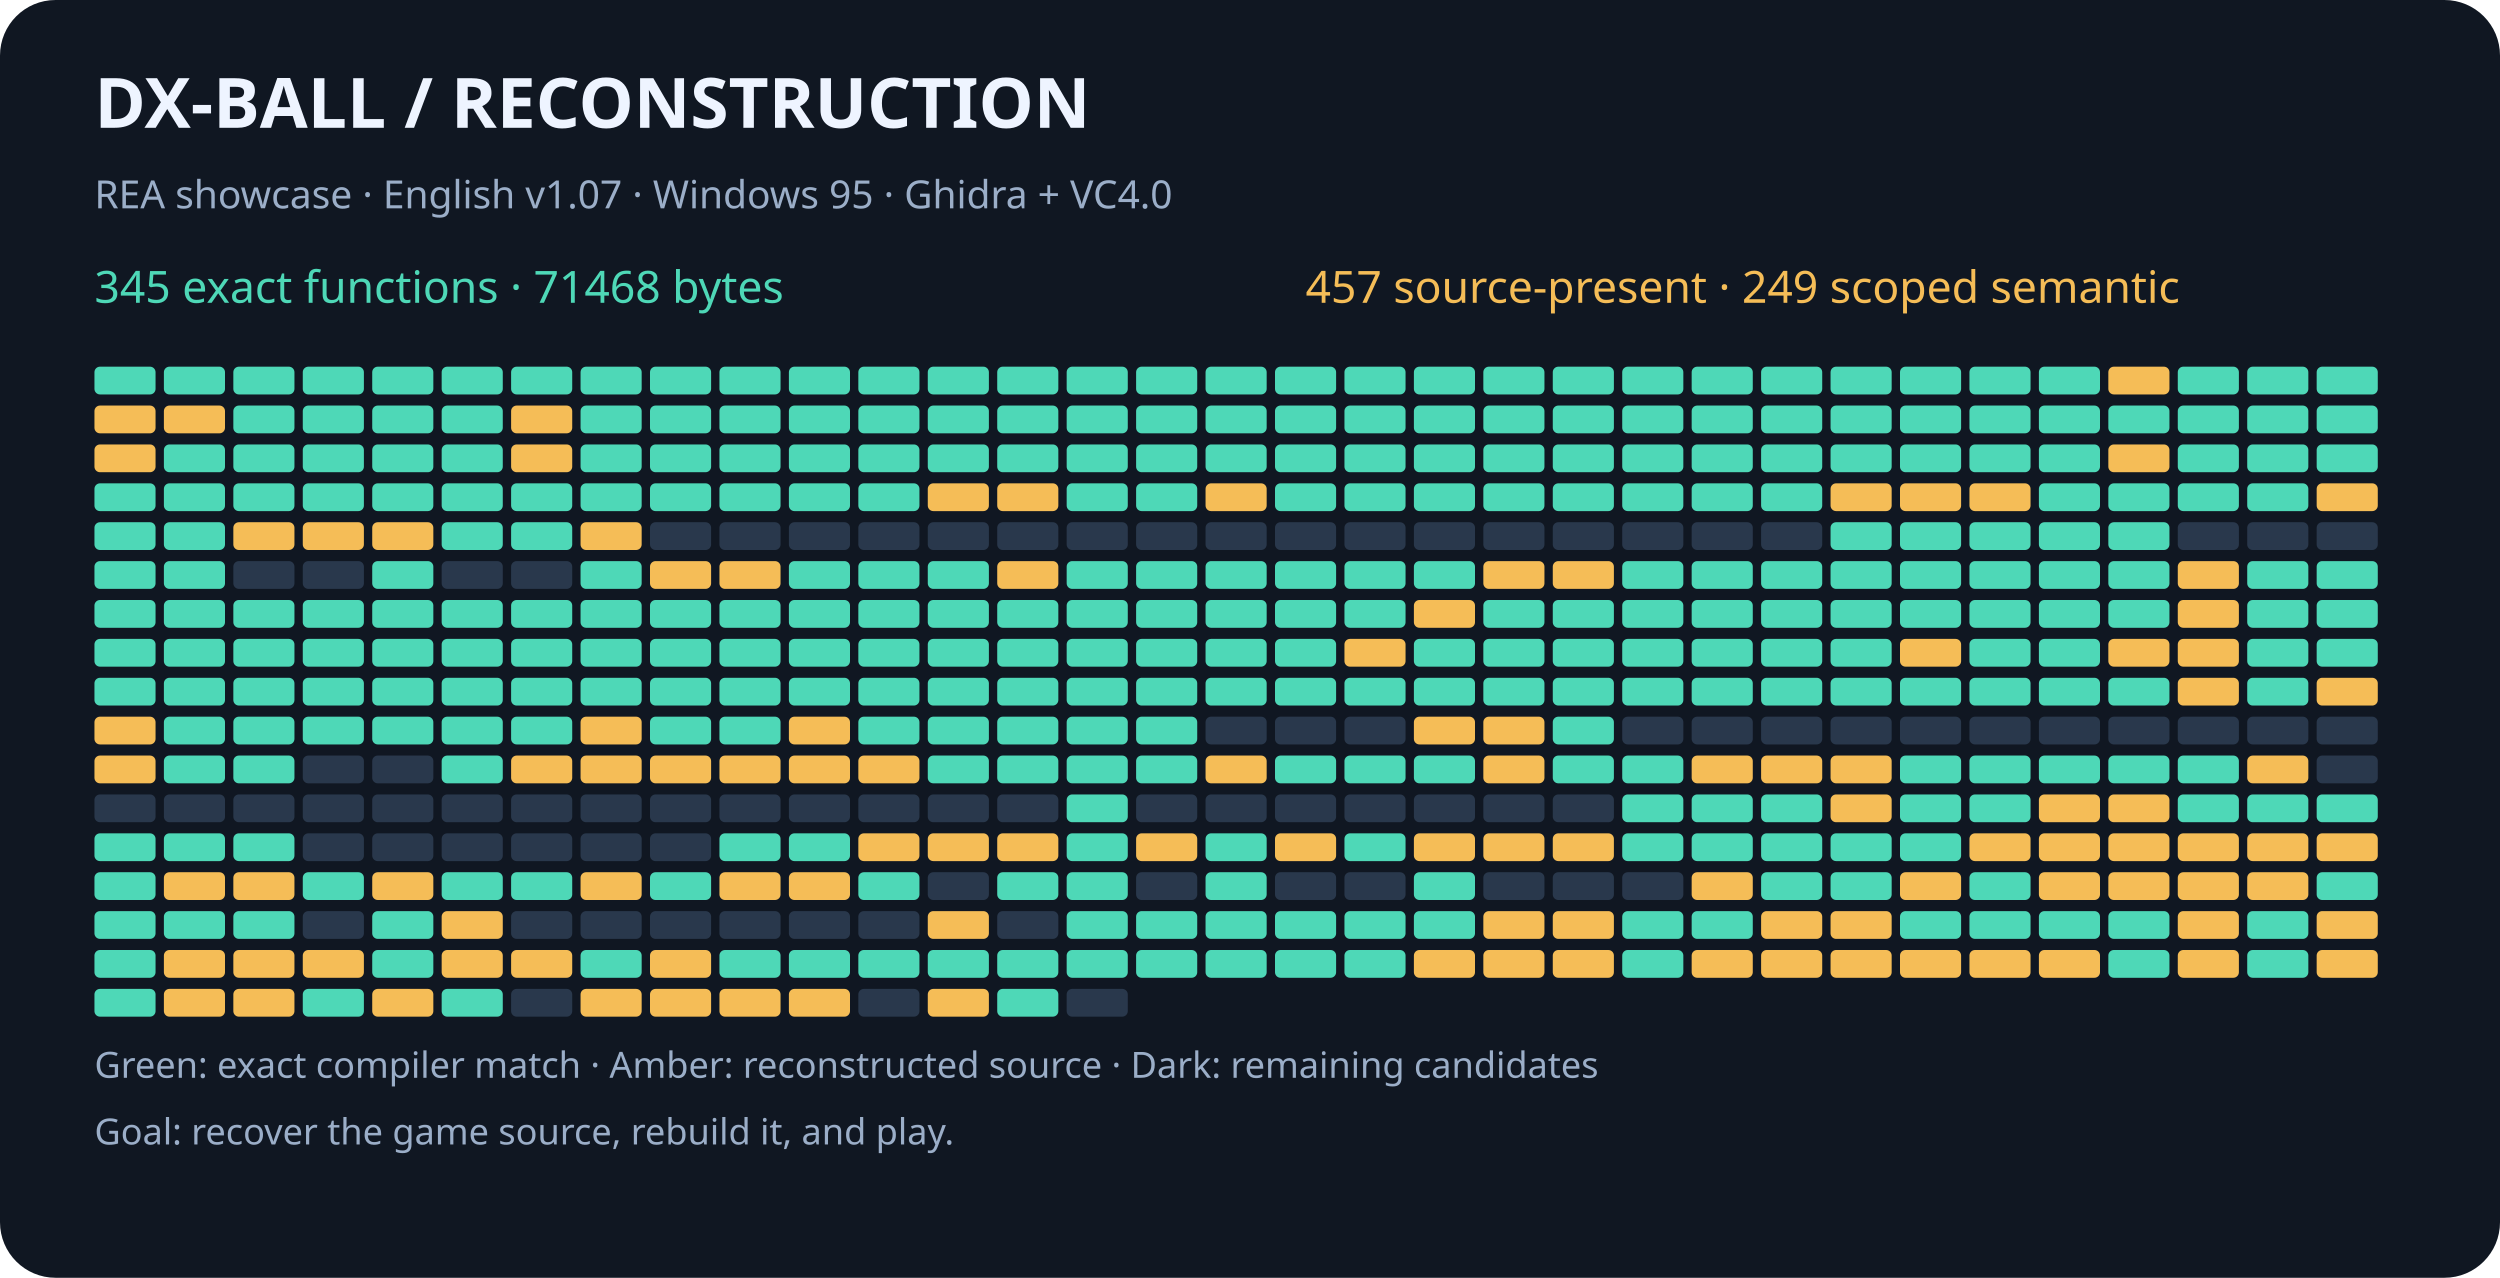
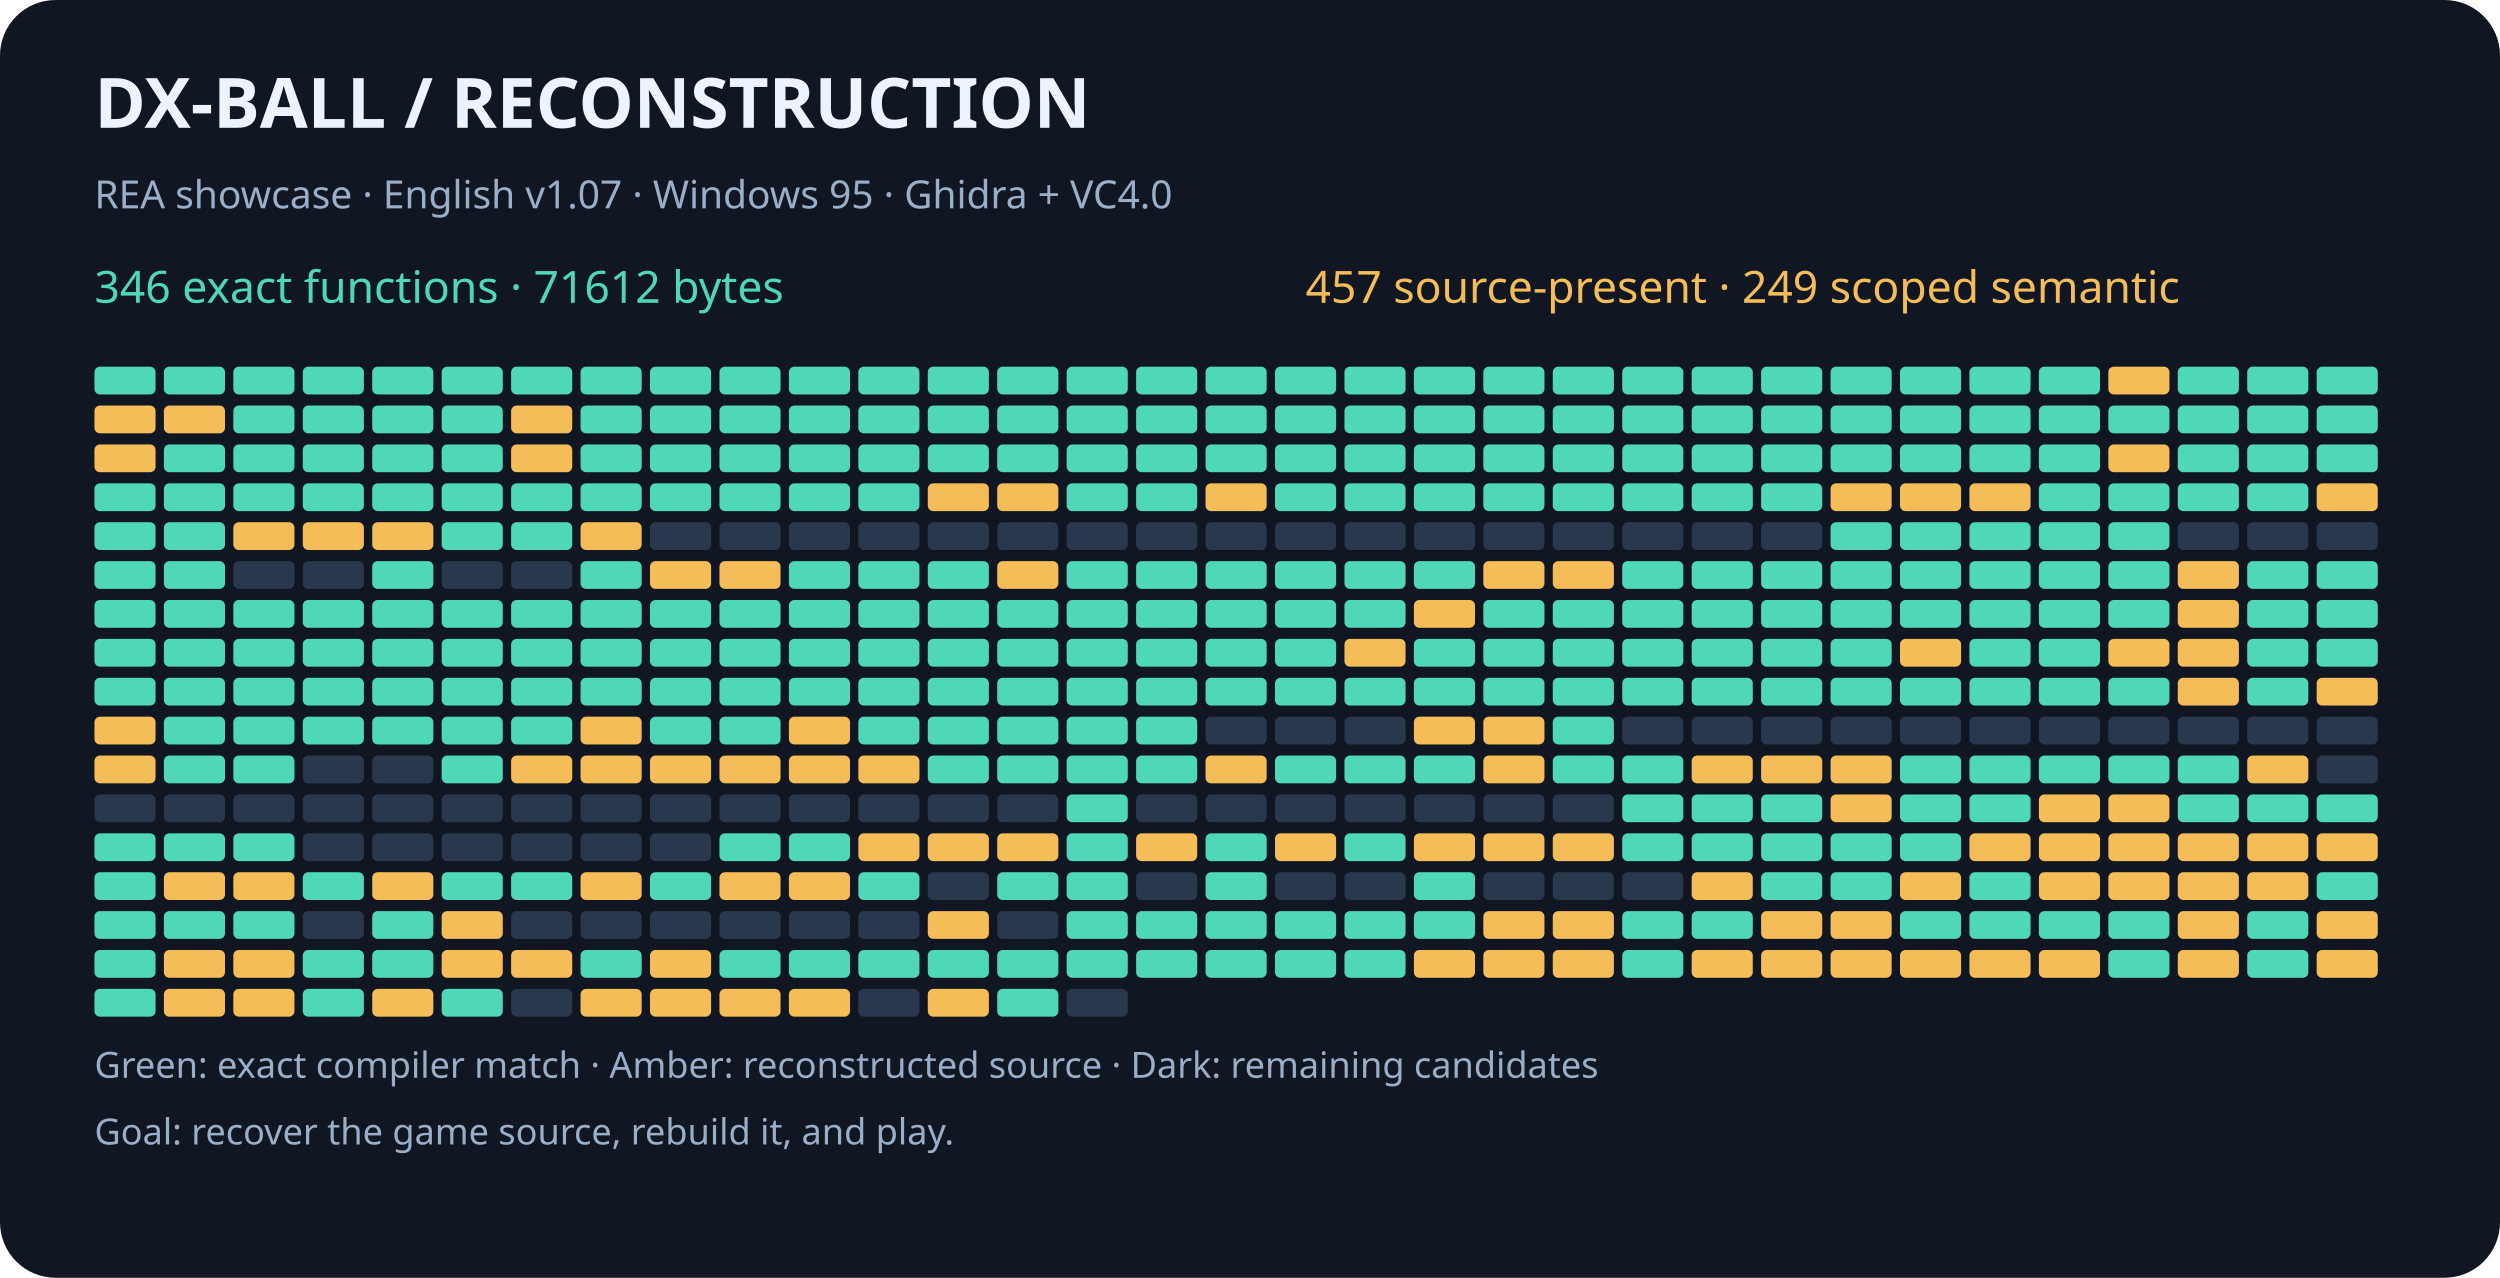
<svg xmlns="http://www.w3.org/2000/svg" width="900" height="460" viewBox="0 0 900 460" role="img" aria-labelledby="title desc">
  <rect width="900" height="460" rx="20" fill="#101722" />
  <g font-family="sans-serif">
    <text x="34" y="46" fill="#eef4ff" font-size="25" font-weight="bold">DX-BALL  /  RECONSTRUCTION</text>
    <text x="34" y="75" fill="#9baec8" font-size="14">REA showcase · English v1.07 · Windows 95 · Ghidra + VC4.0</text>
-     <text x="34" y="109" fill="#4ed8b7" font-size="16">345 exact functions · 71468 bytes</text>
+     <text x="34" y="109" fill="#4ed8b7" font-size="16">346 exact functions · 71612 bytes</text>
    <text x="470" y="109" fill="#f5bd57" font-size="16">457 source-present · 249 scoped semantic</text>
    <rect x="34" y="132" width="22" height="10" rx="2" fill="#4ed8b7" />
    <rect x="59" y="132" width="22" height="10" rx="2" fill="#4ed8b7" />
    <rect x="84" y="132" width="22" height="10" rx="2" fill="#4ed8b7" />
    <rect x="109" y="132" width="22" height="10" rx="2" fill="#4ed8b7" />
    <rect x="134" y="132" width="22" height="10" rx="2" fill="#4ed8b7" />
    <rect x="159" y="132" width="22" height="10" rx="2" fill="#4ed8b7" />
    <rect x="184" y="132" width="22" height="10" rx="2" fill="#4ed8b7" />
    <rect x="209" y="132" width="22" height="10" rx="2" fill="#4ed8b7" />
    <rect x="234" y="132" width="22" height="10" rx="2" fill="#4ed8b7" />
    <rect x="259" y="132" width="22" height="10" rx="2" fill="#4ed8b7" />
    <rect x="284" y="132" width="22" height="10" rx="2" fill="#4ed8b7" />
    <rect x="309" y="132" width="22" height="10" rx="2" fill="#4ed8b7" />
    <rect x="334" y="132" width="22" height="10" rx="2" fill="#4ed8b7" />
    <rect x="359" y="132" width="22" height="10" rx="2" fill="#4ed8b7" />
    <rect x="384" y="132" width="22" height="10" rx="2" fill="#4ed8b7" />
    <rect x="409" y="132" width="22" height="10" rx="2" fill="#4ed8b7" />
    <rect x="434" y="132" width="22" height="10" rx="2" fill="#4ed8b7" />
    <rect x="459" y="132" width="22" height="10" rx="2" fill="#4ed8b7" />
    <rect x="484" y="132" width="22" height="10" rx="2" fill="#4ed8b7" />
    <rect x="509" y="132" width="22" height="10" rx="2" fill="#4ed8b7" />
    <rect x="534" y="132" width="22" height="10" rx="2" fill="#4ed8b7" />
    <rect x="559" y="132" width="22" height="10" rx="2" fill="#4ed8b7" />
    <rect x="584" y="132" width="22" height="10" rx="2" fill="#4ed8b7" />
    <rect x="609" y="132" width="22" height="10" rx="2" fill="#4ed8b7" />
    <rect x="634" y="132" width="22" height="10" rx="2" fill="#4ed8b7" />
    <rect x="659" y="132" width="22" height="10" rx="2" fill="#4ed8b7" />
    <rect x="684" y="132" width="22" height="10" rx="2" fill="#4ed8b7" />
    <rect x="709" y="132" width="22" height="10" rx="2" fill="#4ed8b7" />
    <rect x="734" y="132" width="22" height="10" rx="2" fill="#4ed8b7" />
    <rect x="759" y="132" width="22" height="10" rx="2" fill="#f5bd57" />
    <rect x="784" y="132" width="22" height="10" rx="2" fill="#4ed8b7" />
    <rect x="809" y="132" width="22" height="10" rx="2" fill="#4ed8b7" />
    <rect x="834" y="132" width="22" height="10" rx="2" fill="#4ed8b7" />
    <rect x="34" y="146" width="22" height="10" rx="2" fill="#f5bd57" />
    <rect x="59" y="146" width="22" height="10" rx="2" fill="#f5bd57" />
    <rect x="84" y="146" width="22" height="10" rx="2" fill="#4ed8b7" />
    <rect x="109" y="146" width="22" height="10" rx="2" fill="#4ed8b7" />
    <rect x="134" y="146" width="22" height="10" rx="2" fill="#4ed8b7" />
    <rect x="159" y="146" width="22" height="10" rx="2" fill="#4ed8b7" />
    <rect x="184" y="146" width="22" height="10" rx="2" fill="#f5bd57" />
    <rect x="209" y="146" width="22" height="10" rx="2" fill="#4ed8b7" />
    <rect x="234" y="146" width="22" height="10" rx="2" fill="#4ed8b7" />
    <rect x="259" y="146" width="22" height="10" rx="2" fill="#4ed8b7" />
    <rect x="284" y="146" width="22" height="10" rx="2" fill="#4ed8b7" />
    <rect x="309" y="146" width="22" height="10" rx="2" fill="#4ed8b7" />
    <rect x="334" y="146" width="22" height="10" rx="2" fill="#4ed8b7" />
    <rect x="359" y="146" width="22" height="10" rx="2" fill="#4ed8b7" />
    <rect x="384" y="146" width="22" height="10" rx="2" fill="#4ed8b7" />
    <rect x="409" y="146" width="22" height="10" rx="2" fill="#4ed8b7" />
    <rect x="434" y="146" width="22" height="10" rx="2" fill="#4ed8b7" />
    <rect x="459" y="146" width="22" height="10" rx="2" fill="#4ed8b7" />
    <rect x="484" y="146" width="22" height="10" rx="2" fill="#4ed8b7" />
    <rect x="509" y="146" width="22" height="10" rx="2" fill="#4ed8b7" />
    <rect x="534" y="146" width="22" height="10" rx="2" fill="#4ed8b7" />
    <rect x="559" y="146" width="22" height="10" rx="2" fill="#4ed8b7" />
    <rect x="584" y="146" width="22" height="10" rx="2" fill="#4ed8b7" />
    <rect x="609" y="146" width="22" height="10" rx="2" fill="#4ed8b7" />
    <rect x="634" y="146" width="22" height="10" rx="2" fill="#4ed8b7" />
    <rect x="659" y="146" width="22" height="10" rx="2" fill="#4ed8b7" />
    <rect x="684" y="146" width="22" height="10" rx="2" fill="#4ed8b7" />
    <rect x="709" y="146" width="22" height="10" rx="2" fill="#4ed8b7" />
    <rect x="734" y="146" width="22" height="10" rx="2" fill="#4ed8b7" />
    <rect x="759" y="146" width="22" height="10" rx="2" fill="#4ed8b7" />
    <rect x="784" y="146" width="22" height="10" rx="2" fill="#4ed8b7" />
    <rect x="809" y="146" width="22" height="10" rx="2" fill="#4ed8b7" />
    <rect x="834" y="146" width="22" height="10" rx="2" fill="#4ed8b7" />
    <rect x="34" y="160" width="22" height="10" rx="2" fill="#f5bd57" />
    <rect x="59" y="160" width="22" height="10" rx="2" fill="#4ed8b7" />
    <rect x="84" y="160" width="22" height="10" rx="2" fill="#4ed8b7" />
    <rect x="109" y="160" width="22" height="10" rx="2" fill="#4ed8b7" />
    <rect x="134" y="160" width="22" height="10" rx="2" fill="#4ed8b7" />
    <rect x="159" y="160" width="22" height="10" rx="2" fill="#4ed8b7" />
    <rect x="184" y="160" width="22" height="10" rx="2" fill="#f5bd57" />
    <rect x="209" y="160" width="22" height="10" rx="2" fill="#4ed8b7" />
    <rect x="234" y="160" width="22" height="10" rx="2" fill="#4ed8b7" />
    <rect x="259" y="160" width="22" height="10" rx="2" fill="#4ed8b7" />
    <rect x="284" y="160" width="22" height="10" rx="2" fill="#4ed8b7" />
    <rect x="309" y="160" width="22" height="10" rx="2" fill="#4ed8b7" />
    <rect x="334" y="160" width="22" height="10" rx="2" fill="#4ed8b7" />
    <rect x="359" y="160" width="22" height="10" rx="2" fill="#4ed8b7" />
    <rect x="384" y="160" width="22" height="10" rx="2" fill="#4ed8b7" />
    <rect x="409" y="160" width="22" height="10" rx="2" fill="#4ed8b7" />
    <rect x="434" y="160" width="22" height="10" rx="2" fill="#4ed8b7" />
    <rect x="459" y="160" width="22" height="10" rx="2" fill="#4ed8b7" />
    <rect x="484" y="160" width="22" height="10" rx="2" fill="#4ed8b7" />
    <rect x="509" y="160" width="22" height="10" rx="2" fill="#4ed8b7" />
    <rect x="534" y="160" width="22" height="10" rx="2" fill="#4ed8b7" />
    <rect x="559" y="160" width="22" height="10" rx="2" fill="#4ed8b7" />
    <rect x="584" y="160" width="22" height="10" rx="2" fill="#4ed8b7" />
    <rect x="609" y="160" width="22" height="10" rx="2" fill="#4ed8b7" />
    <rect x="634" y="160" width="22" height="10" rx="2" fill="#4ed8b7" />
    <rect x="659" y="160" width="22" height="10" rx="2" fill="#4ed8b7" />
    <rect x="684" y="160" width="22" height="10" rx="2" fill="#4ed8b7" />
    <rect x="709" y="160" width="22" height="10" rx="2" fill="#4ed8b7" />
    <rect x="734" y="160" width="22" height="10" rx="2" fill="#4ed8b7" />
    <rect x="759" y="160" width="22" height="10" rx="2" fill="#f5bd57" />
    <rect x="784" y="160" width="22" height="10" rx="2" fill="#4ed8b7" />
    <rect x="809" y="160" width="22" height="10" rx="2" fill="#4ed8b7" />
    <rect x="834" y="160" width="22" height="10" rx="2" fill="#4ed8b7" />
    <rect x="34" y="174" width="22" height="10" rx="2" fill="#4ed8b7" />
    <rect x="59" y="174" width="22" height="10" rx="2" fill="#4ed8b7" />
    <rect x="84" y="174" width="22" height="10" rx="2" fill="#4ed8b7" />
    <rect x="109" y="174" width="22" height="10" rx="2" fill="#4ed8b7" />
    <rect x="134" y="174" width="22" height="10" rx="2" fill="#4ed8b7" />
    <rect x="159" y="174" width="22" height="10" rx="2" fill="#4ed8b7" />
    <rect x="184" y="174" width="22" height="10" rx="2" fill="#4ed8b7" />
    <rect x="209" y="174" width="22" height="10" rx="2" fill="#4ed8b7" />
    <rect x="234" y="174" width="22" height="10" rx="2" fill="#4ed8b7" />
    <rect x="259" y="174" width="22" height="10" rx="2" fill="#4ed8b7" />
    <rect x="284" y="174" width="22" height="10" rx="2" fill="#4ed8b7" />
    <rect x="309" y="174" width="22" height="10" rx="2" fill="#4ed8b7" />
    <rect x="334" y="174" width="22" height="10" rx="2" fill="#f5bd57" />
    <rect x="359" y="174" width="22" height="10" rx="2" fill="#f5bd57" />
    <rect x="384" y="174" width="22" height="10" rx="2" fill="#4ed8b7" />
    <rect x="409" y="174" width="22" height="10" rx="2" fill="#4ed8b7" />
    <rect x="434" y="174" width="22" height="10" rx="2" fill="#f5bd57" />
    <rect x="459" y="174" width="22" height="10" rx="2" fill="#4ed8b7" />
    <rect x="484" y="174" width="22" height="10" rx="2" fill="#4ed8b7" />
    <rect x="509" y="174" width="22" height="10" rx="2" fill="#4ed8b7" />
    <rect x="534" y="174" width="22" height="10" rx="2" fill="#4ed8b7" />
    <rect x="559" y="174" width="22" height="10" rx="2" fill="#4ed8b7" />
    <rect x="584" y="174" width="22" height="10" rx="2" fill="#4ed8b7" />
    <rect x="609" y="174" width="22" height="10" rx="2" fill="#4ed8b7" />
    <rect x="634" y="174" width="22" height="10" rx="2" fill="#4ed8b7" />
    <rect x="659" y="174" width="22" height="10" rx="2" fill="#f5bd57" />
    <rect x="684" y="174" width="22" height="10" rx="2" fill="#f5bd57" />
    <rect x="709" y="174" width="22" height="10" rx="2" fill="#f5bd57" />
    <rect x="734" y="174" width="22" height="10" rx="2" fill="#4ed8b7" />
    <rect x="759" y="174" width="22" height="10" rx="2" fill="#4ed8b7" />
    <rect x="784" y="174" width="22" height="10" rx="2" fill="#4ed8b7" />
    <rect x="809" y="174" width="22" height="10" rx="2" fill="#4ed8b7" />
    <rect x="834" y="174" width="22" height="10" rx="2" fill="#f5bd57" />
    <rect x="34" y="188" width="22" height="10" rx="2" fill="#4ed8b7" />
    <rect x="59" y="188" width="22" height="10" rx="2" fill="#4ed8b7" />
    <rect x="84" y="188" width="22" height="10" rx="2" fill="#f5bd57" />
    <rect x="109" y="188" width="22" height="10" rx="2" fill="#f5bd57" />
    <rect x="134" y="188" width="22" height="10" rx="2" fill="#f5bd57" />
    <rect x="159" y="188" width="22" height="10" rx="2" fill="#4ed8b7" />
    <rect x="184" y="188" width="22" height="10" rx="2" fill="#4ed8b7" />
    <rect x="209" y="188" width="22" height="10" rx="2" fill="#f5bd57" />
    <rect x="234" y="188" width="22" height="10" rx="2" fill="#29384c" />
    <rect x="259" y="188" width="22" height="10" rx="2" fill="#29384c" />
    <rect x="284" y="188" width="22" height="10" rx="2" fill="#29384c" />
    <rect x="309" y="188" width="22" height="10" rx="2" fill="#29384c" />
    <rect x="334" y="188" width="22" height="10" rx="2" fill="#29384c" />
    <rect x="359" y="188" width="22" height="10" rx="2" fill="#29384c" />
    <rect x="384" y="188" width="22" height="10" rx="2" fill="#29384c" />
    <rect x="409" y="188" width="22" height="10" rx="2" fill="#29384c" />
    <rect x="434" y="188" width="22" height="10" rx="2" fill="#29384c" />
    <rect x="459" y="188" width="22" height="10" rx="2" fill="#29384c" />
    <rect x="484" y="188" width="22" height="10" rx="2" fill="#29384c" />
    <rect x="509" y="188" width="22" height="10" rx="2" fill="#29384c" />
    <rect x="534" y="188" width="22" height="10" rx="2" fill="#29384c" />
    <rect x="559" y="188" width="22" height="10" rx="2" fill="#29384c" />
    <rect x="584" y="188" width="22" height="10" rx="2" fill="#29384c" />
    <rect x="609" y="188" width="22" height="10" rx="2" fill="#29384c" />
    <rect x="634" y="188" width="22" height="10" rx="2" fill="#29384c" />
    <rect x="659" y="188" width="22" height="10" rx="2" fill="#4ed8b7" />
    <rect x="684" y="188" width="22" height="10" rx="2" fill="#4ed8b7" />
    <rect x="709" y="188" width="22" height="10" rx="2" fill="#4ed8b7" />
    <rect x="734" y="188" width="22" height="10" rx="2" fill="#4ed8b7" />
    <rect x="759" y="188" width="22" height="10" rx="2" fill="#4ed8b7" />
    <rect x="784" y="188" width="22" height="10" rx="2" fill="#29384c" />
    <rect x="809" y="188" width="22" height="10" rx="2" fill="#29384c" />
    <rect x="834" y="188" width="22" height="10" rx="2" fill="#29384c" />
    <rect x="34" y="202" width="22" height="10" rx="2" fill="#4ed8b7" />
    <rect x="59" y="202" width="22" height="10" rx="2" fill="#4ed8b7" />
    <rect x="84" y="202" width="22" height="10" rx="2" fill="#29384c" />
    <rect x="109" y="202" width="22" height="10" rx="2" fill="#29384c" />
    <rect x="134" y="202" width="22" height="10" rx="2" fill="#4ed8b7" />
    <rect x="159" y="202" width="22" height="10" rx="2" fill="#29384c" />
    <rect x="184" y="202" width="22" height="10" rx="2" fill="#29384c" />
    <rect x="209" y="202" width="22" height="10" rx="2" fill="#4ed8b7" />
    <rect x="234" y="202" width="22" height="10" rx="2" fill="#f5bd57" />
    <rect x="259" y="202" width="22" height="10" rx="2" fill="#f5bd57" />
    <rect x="284" y="202" width="22" height="10" rx="2" fill="#4ed8b7" />
    <rect x="309" y="202" width="22" height="10" rx="2" fill="#4ed8b7" />
    <rect x="334" y="202" width="22" height="10" rx="2" fill="#4ed8b7" />
    <rect x="359" y="202" width="22" height="10" rx="2" fill="#f5bd57" />
    <rect x="384" y="202" width="22" height="10" rx="2" fill="#4ed8b7" />
    <rect x="409" y="202" width="22" height="10" rx="2" fill="#4ed8b7" />
    <rect x="434" y="202" width="22" height="10" rx="2" fill="#4ed8b7" />
    <rect x="459" y="202" width="22" height="10" rx="2" fill="#4ed8b7" />
    <rect x="484" y="202" width="22" height="10" rx="2" fill="#4ed8b7" />
    <rect x="509" y="202" width="22" height="10" rx="2" fill="#4ed8b7" />
    <rect x="534" y="202" width="22" height="10" rx="2" fill="#f5bd57" />
    <rect x="559" y="202" width="22" height="10" rx="2" fill="#f5bd57" />
    <rect x="584" y="202" width="22" height="10" rx="2" fill="#4ed8b7" />
    <rect x="609" y="202" width="22" height="10" rx="2" fill="#4ed8b7" />
    <rect x="634" y="202" width="22" height="10" rx="2" fill="#4ed8b7" />
    <rect x="659" y="202" width="22" height="10" rx="2" fill="#4ed8b7" />
    <rect x="684" y="202" width="22" height="10" rx="2" fill="#4ed8b7" />
    <rect x="709" y="202" width="22" height="10" rx="2" fill="#4ed8b7" />
    <rect x="734" y="202" width="22" height="10" rx="2" fill="#4ed8b7" />
    <rect x="759" y="202" width="22" height="10" rx="2" fill="#4ed8b7" />
    <rect x="784" y="202" width="22" height="10" rx="2" fill="#f5bd57" />
    <rect x="809" y="202" width="22" height="10" rx="2" fill="#4ed8b7" />
    <rect x="834" y="202" width="22" height="10" rx="2" fill="#4ed8b7" />
    <rect x="34" y="216" width="22" height="10" rx="2" fill="#4ed8b7" />
    <rect x="59" y="216" width="22" height="10" rx="2" fill="#4ed8b7" />
    <rect x="84" y="216" width="22" height="10" rx="2" fill="#4ed8b7" />
    <rect x="109" y="216" width="22" height="10" rx="2" fill="#4ed8b7" />
    <rect x="134" y="216" width="22" height="10" rx="2" fill="#4ed8b7" />
    <rect x="159" y="216" width="22" height="10" rx="2" fill="#4ed8b7" />
    <rect x="184" y="216" width="22" height="10" rx="2" fill="#4ed8b7" />
    <rect x="209" y="216" width="22" height="10" rx="2" fill="#4ed8b7" />
    <rect x="234" y="216" width="22" height="10" rx="2" fill="#4ed8b7" />
    <rect x="259" y="216" width="22" height="10" rx="2" fill="#4ed8b7" />
    <rect x="284" y="216" width="22" height="10" rx="2" fill="#4ed8b7" />
    <rect x="309" y="216" width="22" height="10" rx="2" fill="#4ed8b7" />
    <rect x="334" y="216" width="22" height="10" rx="2" fill="#4ed8b7" />
    <rect x="359" y="216" width="22" height="10" rx="2" fill="#4ed8b7" />
    <rect x="384" y="216" width="22" height="10" rx="2" fill="#4ed8b7" />
    <rect x="409" y="216" width="22" height="10" rx="2" fill="#4ed8b7" />
    <rect x="434" y="216" width="22" height="10" rx="2" fill="#4ed8b7" />
    <rect x="459" y="216" width="22" height="10" rx="2" fill="#4ed8b7" />
    <rect x="484" y="216" width="22" height="10" rx="2" fill="#4ed8b7" />
    <rect x="509" y="216" width="22" height="10" rx="2" fill="#f5bd57" />
    <rect x="534" y="216" width="22" height="10" rx="2" fill="#4ed8b7" />
    <rect x="559" y="216" width="22" height="10" rx="2" fill="#4ed8b7" />
    <rect x="584" y="216" width="22" height="10" rx="2" fill="#4ed8b7" />
    <rect x="609" y="216" width="22" height="10" rx="2" fill="#4ed8b7" />
    <rect x="634" y="216" width="22" height="10" rx="2" fill="#4ed8b7" />
    <rect x="659" y="216" width="22" height="10" rx="2" fill="#4ed8b7" />
    <rect x="684" y="216" width="22" height="10" rx="2" fill="#4ed8b7" />
    <rect x="709" y="216" width="22" height="10" rx="2" fill="#4ed8b7" />
    <rect x="734" y="216" width="22" height="10" rx="2" fill="#4ed8b7" />
    <rect x="759" y="216" width="22" height="10" rx="2" fill="#4ed8b7" />
    <rect x="784" y="216" width="22" height="10" rx="2" fill="#f5bd57" />
    <rect x="809" y="216" width="22" height="10" rx="2" fill="#4ed8b7" />
    <rect x="834" y="216" width="22" height="10" rx="2" fill="#4ed8b7" />
    <rect x="34" y="230" width="22" height="10" rx="2" fill="#4ed8b7" />
    <rect x="59" y="230" width="22" height="10" rx="2" fill="#4ed8b7" />
    <rect x="84" y="230" width="22" height="10" rx="2" fill="#4ed8b7" />
    <rect x="109" y="230" width="22" height="10" rx="2" fill="#4ed8b7" />
    <rect x="134" y="230" width="22" height="10" rx="2" fill="#4ed8b7" />
    <rect x="159" y="230" width="22" height="10" rx="2" fill="#4ed8b7" />
    <rect x="184" y="230" width="22" height="10" rx="2" fill="#4ed8b7" />
    <rect x="209" y="230" width="22" height="10" rx="2" fill="#4ed8b7" />
    <rect x="234" y="230" width="22" height="10" rx="2" fill="#4ed8b7" />
    <rect x="259" y="230" width="22" height="10" rx="2" fill="#4ed8b7" />
    <rect x="284" y="230" width="22" height="10" rx="2" fill="#4ed8b7" />
    <rect x="309" y="230" width="22" height="10" rx="2" fill="#4ed8b7" />
    <rect x="334" y="230" width="22" height="10" rx="2" fill="#4ed8b7" />
    <rect x="359" y="230" width="22" height="10" rx="2" fill="#4ed8b7" />
    <rect x="384" y="230" width="22" height="10" rx="2" fill="#4ed8b7" />
    <rect x="409" y="230" width="22" height="10" rx="2" fill="#4ed8b7" />
    <rect x="434" y="230" width="22" height="10" rx="2" fill="#4ed8b7" />
    <rect x="459" y="230" width="22" height="10" rx="2" fill="#4ed8b7" />
    <rect x="484" y="230" width="22" height="10" rx="2" fill="#f5bd57" />
    <rect x="509" y="230" width="22" height="10" rx="2" fill="#4ed8b7" />
    <rect x="534" y="230" width="22" height="10" rx="2" fill="#4ed8b7" />
    <rect x="559" y="230" width="22" height="10" rx="2" fill="#4ed8b7" />
    <rect x="584" y="230" width="22" height="10" rx="2" fill="#4ed8b7" />
    <rect x="609" y="230" width="22" height="10" rx="2" fill="#4ed8b7" />
    <rect x="634" y="230" width="22" height="10" rx="2" fill="#4ed8b7" />
    <rect x="659" y="230" width="22" height="10" rx="2" fill="#4ed8b7" />
    <rect x="684" y="230" width="22" height="10" rx="2" fill="#f5bd57" />
    <rect x="709" y="230" width="22" height="10" rx="2" fill="#4ed8b7" />
    <rect x="734" y="230" width="22" height="10" rx="2" fill="#4ed8b7" />
    <rect x="759" y="230" width="22" height="10" rx="2" fill="#f5bd57" />
    <rect x="784" y="230" width="22" height="10" rx="2" fill="#f5bd57" />
    <rect x="809" y="230" width="22" height="10" rx="2" fill="#4ed8b7" />
    <rect x="834" y="230" width="22" height="10" rx="2" fill="#4ed8b7" />
    <rect x="34" y="244" width="22" height="10" rx="2" fill="#4ed8b7" />
    <rect x="59" y="244" width="22" height="10" rx="2" fill="#4ed8b7" />
    <rect x="84" y="244" width="22" height="10" rx="2" fill="#4ed8b7" />
    <rect x="109" y="244" width="22" height="10" rx="2" fill="#4ed8b7" />
    <rect x="134" y="244" width="22" height="10" rx="2" fill="#4ed8b7" />
    <rect x="159" y="244" width="22" height="10" rx="2" fill="#4ed8b7" />
    <rect x="184" y="244" width="22" height="10" rx="2" fill="#4ed8b7" />
    <rect x="209" y="244" width="22" height="10" rx="2" fill="#4ed8b7" />
    <rect x="234" y="244" width="22" height="10" rx="2" fill="#4ed8b7" />
    <rect x="259" y="244" width="22" height="10" rx="2" fill="#4ed8b7" />
    <rect x="284" y="244" width="22" height="10" rx="2" fill="#4ed8b7" />
    <rect x="309" y="244" width="22" height="10" rx="2" fill="#4ed8b7" />
    <rect x="334" y="244" width="22" height="10" rx="2" fill="#4ed8b7" />
    <rect x="359" y="244" width="22" height="10" rx="2" fill="#4ed8b7" />
    <rect x="384" y="244" width="22" height="10" rx="2" fill="#4ed8b7" />
    <rect x="409" y="244" width="22" height="10" rx="2" fill="#4ed8b7" />
    <rect x="434" y="244" width="22" height="10" rx="2" fill="#4ed8b7" />
    <rect x="459" y="244" width="22" height="10" rx="2" fill="#4ed8b7" />
    <rect x="484" y="244" width="22" height="10" rx="2" fill="#4ed8b7" />
    <rect x="509" y="244" width="22" height="10" rx="2" fill="#4ed8b7" />
    <rect x="534" y="244" width="22" height="10" rx="2" fill="#4ed8b7" />
    <rect x="559" y="244" width="22" height="10" rx="2" fill="#4ed8b7" />
    <rect x="584" y="244" width="22" height="10" rx="2" fill="#4ed8b7" />
    <rect x="609" y="244" width="22" height="10" rx="2" fill="#4ed8b7" />
    <rect x="634" y="244" width="22" height="10" rx="2" fill="#4ed8b7" />
    <rect x="659" y="244" width="22" height="10" rx="2" fill="#4ed8b7" />
    <rect x="684" y="244" width="22" height="10" rx="2" fill="#4ed8b7" />
    <rect x="709" y="244" width="22" height="10" rx="2" fill="#4ed8b7" />
    <rect x="734" y="244" width="22" height="10" rx="2" fill="#4ed8b7" />
    <rect x="759" y="244" width="22" height="10" rx="2" fill="#4ed8b7" />
    <rect x="784" y="244" width="22" height="10" rx="2" fill="#f5bd57" />
    <rect x="809" y="244" width="22" height="10" rx="2" fill="#4ed8b7" />
    <rect x="834" y="244" width="22" height="10" rx="2" fill="#f5bd57" />
    <rect x="34" y="258" width="22" height="10" rx="2" fill="#f5bd57" />
    <rect x="59" y="258" width="22" height="10" rx="2" fill="#4ed8b7" />
    <rect x="84" y="258" width="22" height="10" rx="2" fill="#4ed8b7" />
    <rect x="109" y="258" width="22" height="10" rx="2" fill="#4ed8b7" />
    <rect x="134" y="258" width="22" height="10" rx="2" fill="#4ed8b7" />
    <rect x="159" y="258" width="22" height="10" rx="2" fill="#4ed8b7" />
    <rect x="184" y="258" width="22" height="10" rx="2" fill="#4ed8b7" />
    <rect x="209" y="258" width="22" height="10" rx="2" fill="#f5bd57" />
    <rect x="234" y="258" width="22" height="10" rx="2" fill="#4ed8b7" />
    <rect x="259" y="258" width="22" height="10" rx="2" fill="#4ed8b7" />
    <rect x="284" y="258" width="22" height="10" rx="2" fill="#f5bd57" />
    <rect x="309" y="258" width="22" height="10" rx="2" fill="#4ed8b7" />
    <rect x="334" y="258" width="22" height="10" rx="2" fill="#4ed8b7" />
    <rect x="359" y="258" width="22" height="10" rx="2" fill="#4ed8b7" />
    <rect x="384" y="258" width="22" height="10" rx="2" fill="#4ed8b7" />
    <rect x="409" y="258" width="22" height="10" rx="2" fill="#4ed8b7" />
    <rect x="434" y="258" width="22" height="10" rx="2" fill="#29384c" />
    <rect x="459" y="258" width="22" height="10" rx="2" fill="#29384c" />
    <rect x="484" y="258" width="22" height="10" rx="2" fill="#29384c" />
    <rect x="509" y="258" width="22" height="10" rx="2" fill="#f5bd57" />
    <rect x="534" y="258" width="22" height="10" rx="2" fill="#f5bd57" />
    <rect x="559" y="258" width="22" height="10" rx="2" fill="#4ed8b7" />
    <rect x="584" y="258" width="22" height="10" rx="2" fill="#29384c" />
    <rect x="609" y="258" width="22" height="10" rx="2" fill="#29384c" />
    <rect x="634" y="258" width="22" height="10" rx="2" fill="#29384c" />
    <rect x="659" y="258" width="22" height="10" rx="2" fill="#29384c" />
    <rect x="684" y="258" width="22" height="10" rx="2" fill="#29384c" />
    <rect x="709" y="258" width="22" height="10" rx="2" fill="#29384c" />
    <rect x="734" y="258" width="22" height="10" rx="2" fill="#29384c" />
    <rect x="759" y="258" width="22" height="10" rx="2" fill="#29384c" />
    <rect x="784" y="258" width="22" height="10" rx="2" fill="#29384c" />
    <rect x="809" y="258" width="22" height="10" rx="2" fill="#29384c" />
    <rect x="834" y="258" width="22" height="10" rx="2" fill="#29384c" />
    <rect x="34" y="272" width="22" height="10" rx="2" fill="#f5bd57" />
    <rect x="59" y="272" width="22" height="10" rx="2" fill="#4ed8b7" />
    <rect x="84" y="272" width="22" height="10" rx="2" fill="#4ed8b7" />
    <rect x="109" y="272" width="22" height="10" rx="2" fill="#29384c" />
    <rect x="134" y="272" width="22" height="10" rx="2" fill="#29384c" />
    <rect x="159" y="272" width="22" height="10" rx="2" fill="#4ed8b7" />
    <rect x="184" y="272" width="22" height="10" rx="2" fill="#f5bd57" />
    <rect x="209" y="272" width="22" height="10" rx="2" fill="#f5bd57" />
    <rect x="234" y="272" width="22" height="10" rx="2" fill="#f5bd57" />
    <rect x="259" y="272" width="22" height="10" rx="2" fill="#f5bd57" />
    <rect x="284" y="272" width="22" height="10" rx="2" fill="#f5bd57" />
    <rect x="309" y="272" width="22" height="10" rx="2" fill="#f5bd57" />
    <rect x="334" y="272" width="22" height="10" rx="2" fill="#4ed8b7" />
    <rect x="359" y="272" width="22" height="10" rx="2" fill="#4ed8b7" />
    <rect x="384" y="272" width="22" height="10" rx="2" fill="#4ed8b7" />
    <rect x="409" y="272" width="22" height="10" rx="2" fill="#4ed8b7" />
    <rect x="434" y="272" width="22" height="10" rx="2" fill="#f5bd57" />
    <rect x="459" y="272" width="22" height="10" rx="2" fill="#4ed8b7" />
    <rect x="484" y="272" width="22" height="10" rx="2" fill="#4ed8b7" />
    <rect x="509" y="272" width="22" height="10" rx="2" fill="#4ed8b7" />
    <rect x="534" y="272" width="22" height="10" rx="2" fill="#f5bd57" />
    <rect x="559" y="272" width="22" height="10" rx="2" fill="#4ed8b7" />
    <rect x="584" y="272" width="22" height="10" rx="2" fill="#4ed8b7" />
    <rect x="609" y="272" width="22" height="10" rx="2" fill="#f5bd57" />
    <rect x="634" y="272" width="22" height="10" rx="2" fill="#f5bd57" />
    <rect x="659" y="272" width="22" height="10" rx="2" fill="#f5bd57" />
    <rect x="684" y="272" width="22" height="10" rx="2" fill="#4ed8b7" />
    <rect x="709" y="272" width="22" height="10" rx="2" fill="#4ed8b7" />
    <rect x="734" y="272" width="22" height="10" rx="2" fill="#4ed8b7" />
    <rect x="759" y="272" width="22" height="10" rx="2" fill="#4ed8b7" />
    <rect x="784" y="272" width="22" height="10" rx="2" fill="#4ed8b7" />
    <rect x="809" y="272" width="22" height="10" rx="2" fill="#f5bd57" />
    <rect x="834" y="272" width="22" height="10" rx="2" fill="#29384c" />
    <rect x="34" y="286" width="22" height="10" rx="2" fill="#29384c" />
    <rect x="59" y="286" width="22" height="10" rx="2" fill="#29384c" />
    <rect x="84" y="286" width="22" height="10" rx="2" fill="#29384c" />
    <rect x="109" y="286" width="22" height="10" rx="2" fill="#29384c" />
    <rect x="134" y="286" width="22" height="10" rx="2" fill="#29384c" />
    <rect x="159" y="286" width="22" height="10" rx="2" fill="#29384c" />
    <rect x="184" y="286" width="22" height="10" rx="2" fill="#29384c" />
    <rect x="209" y="286" width="22" height="10" rx="2" fill="#29384c" />
    <rect x="234" y="286" width="22" height="10" rx="2" fill="#29384c" />
    <rect x="259" y="286" width="22" height="10" rx="2" fill="#29384c" />
    <rect x="284" y="286" width="22" height="10" rx="2" fill="#29384c" />
    <rect x="309" y="286" width="22" height="10" rx="2" fill="#29384c" />
    <rect x="334" y="286" width="22" height="10" rx="2" fill="#29384c" />
    <rect x="359" y="286" width="22" height="10" rx="2" fill="#29384c" />
    <rect x="384" y="286" width="22" height="10" rx="2" fill="#4ed8b7" />
    <rect x="409" y="286" width="22" height="10" rx="2" fill="#29384c" />
    <rect x="434" y="286" width="22" height="10" rx="2" fill="#29384c" />
    <rect x="459" y="286" width="22" height="10" rx="2" fill="#29384c" />
    <rect x="484" y="286" width="22" height="10" rx="2" fill="#29384c" />
    <rect x="509" y="286" width="22" height="10" rx="2" fill="#29384c" />
    <rect x="534" y="286" width="22" height="10" rx="2" fill="#29384c" />
    <rect x="559" y="286" width="22" height="10" rx="2" fill="#29384c" />
    <rect x="584" y="286" width="22" height="10" rx="2" fill="#4ed8b7" />
    <rect x="609" y="286" width="22" height="10" rx="2" fill="#4ed8b7" />
    <rect x="634" y="286" width="22" height="10" rx="2" fill="#4ed8b7" />
    <rect x="659" y="286" width="22" height="10" rx="2" fill="#f5bd57" />
    <rect x="684" y="286" width="22" height="10" rx="2" fill="#4ed8b7" />
    <rect x="709" y="286" width="22" height="10" rx="2" fill="#4ed8b7" />
    <rect x="734" y="286" width="22" height="10" rx="2" fill="#f5bd57" />
    <rect x="759" y="286" width="22" height="10" rx="2" fill="#f5bd57" />
    <rect x="784" y="286" width="22" height="10" rx="2" fill="#4ed8b7" />
    <rect x="809" y="286" width="22" height="10" rx="2" fill="#4ed8b7" />
    <rect x="834" y="286" width="22" height="10" rx="2" fill="#4ed8b7" />
    <rect x="34" y="300" width="22" height="10" rx="2" fill="#4ed8b7" />
    <rect x="59" y="300" width="22" height="10" rx="2" fill="#4ed8b7" />
    <rect x="84" y="300" width="22" height="10" rx="2" fill="#4ed8b7" />
    <rect x="109" y="300" width="22" height="10" rx="2" fill="#29384c" />
    <rect x="134" y="300" width="22" height="10" rx="2" fill="#29384c" />
    <rect x="159" y="300" width="22" height="10" rx="2" fill="#29384c" />
    <rect x="184" y="300" width="22" height="10" rx="2" fill="#29384c" />
    <rect x="209" y="300" width="22" height="10" rx="2" fill="#29384c" />
    <rect x="234" y="300" width="22" height="10" rx="2" fill="#29384c" />
    <rect x="259" y="300" width="22" height="10" rx="2" fill="#4ed8b7" />
    <rect x="284" y="300" width="22" height="10" rx="2" fill="#4ed8b7" />
    <rect x="309" y="300" width="22" height="10" rx="2" fill="#f5bd57" />
    <rect x="334" y="300" width="22" height="10" rx="2" fill="#f5bd57" />
    <rect x="359" y="300" width="22" height="10" rx="2" fill="#f5bd57" />
    <rect x="384" y="300" width="22" height="10" rx="2" fill="#4ed8b7" />
    <rect x="409" y="300" width="22" height="10" rx="2" fill="#f5bd57" />
    <rect x="434" y="300" width="22" height="10" rx="2" fill="#4ed8b7" />
    <rect x="459" y="300" width="22" height="10" rx="2" fill="#f5bd57" />
    <rect x="484" y="300" width="22" height="10" rx="2" fill="#4ed8b7" />
    <rect x="509" y="300" width="22" height="10" rx="2" fill="#f5bd57" />
    <rect x="534" y="300" width="22" height="10" rx="2" fill="#f5bd57" />
    <rect x="559" y="300" width="22" height="10" rx="2" fill="#f5bd57" />
    <rect x="584" y="300" width="22" height="10" rx="2" fill="#4ed8b7" />
    <rect x="609" y="300" width="22" height="10" rx="2" fill="#4ed8b7" />
    <rect x="634" y="300" width="22" height="10" rx="2" fill="#4ed8b7" />
    <rect x="659" y="300" width="22" height="10" rx="2" fill="#4ed8b7" />
    <rect x="684" y="300" width="22" height="10" rx="2" fill="#4ed8b7" />
    <rect x="709" y="300" width="22" height="10" rx="2" fill="#f5bd57" />
    <rect x="734" y="300" width="22" height="10" rx="2" fill="#f5bd57" />
    <rect x="759" y="300" width="22" height="10" rx="2" fill="#f5bd57" />
    <rect x="784" y="300" width="22" height="10" rx="2" fill="#f5bd57" />
    <rect x="809" y="300" width="22" height="10" rx="2" fill="#f5bd57" />
    <rect x="834" y="300" width="22" height="10" rx="2" fill="#f5bd57" />
    <rect x="34" y="314" width="22" height="10" rx="2" fill="#4ed8b7" />
    <rect x="59" y="314" width="22" height="10" rx="2" fill="#f5bd57" />
    <rect x="84" y="314" width="22" height="10" rx="2" fill="#f5bd57" />
    <rect x="109" y="314" width="22" height="10" rx="2" fill="#4ed8b7" />
    <rect x="134" y="314" width="22" height="10" rx="2" fill="#f5bd57" />
    <rect x="159" y="314" width="22" height="10" rx="2" fill="#4ed8b7" />
    <rect x="184" y="314" width="22" height="10" rx="2" fill="#4ed8b7" />
    <rect x="209" y="314" width="22" height="10" rx="2" fill="#f5bd57" />
    <rect x="234" y="314" width="22" height="10" rx="2" fill="#4ed8b7" />
    <rect x="259" y="314" width="22" height="10" rx="2" fill="#f5bd57" />
    <rect x="284" y="314" width="22" height="10" rx="2" fill="#f5bd57" />
    <rect x="309" y="314" width="22" height="10" rx="2" fill="#4ed8b7" />
    <rect x="334" y="314" width="22" height="10" rx="2" fill="#29384c" />
    <rect x="359" y="314" width="22" height="10" rx="2" fill="#4ed8b7" />
    <rect x="384" y="314" width="22" height="10" rx="2" fill="#4ed8b7" />
    <rect x="409" y="314" width="22" height="10" rx="2" fill="#29384c" />
    <rect x="434" y="314" width="22" height="10" rx="2" fill="#4ed8b7" />
    <rect x="459" y="314" width="22" height="10" rx="2" fill="#29384c" />
    <rect x="484" y="314" width="22" height="10" rx="2" fill="#29384c" />
    <rect x="509" y="314" width="22" height="10" rx="2" fill="#4ed8b7" />
    <rect x="534" y="314" width="22" height="10" rx="2" fill="#29384c" />
    <rect x="559" y="314" width="22" height="10" rx="2" fill="#29384c" />
    <rect x="584" y="314" width="22" height="10" rx="2" fill="#29384c" />
    <rect x="609" y="314" width="22" height="10" rx="2" fill="#f5bd57" />
    <rect x="634" y="314" width="22" height="10" rx="2" fill="#4ed8b7" />
    <rect x="659" y="314" width="22" height="10" rx="2" fill="#4ed8b7" />
    <rect x="684" y="314" width="22" height="10" rx="2" fill="#f5bd57" />
    <rect x="709" y="314" width="22" height="10" rx="2" fill="#4ed8b7" />
    <rect x="734" y="314" width="22" height="10" rx="2" fill="#f5bd57" />
    <rect x="759" y="314" width="22" height="10" rx="2" fill="#f5bd57" />
    <rect x="784" y="314" width="22" height="10" rx="2" fill="#f5bd57" />
    <rect x="809" y="314" width="22" height="10" rx="2" fill="#f5bd57" />
    <rect x="834" y="314" width="22" height="10" rx="2" fill="#4ed8b7" />
    <rect x="34" y="328" width="22" height="10" rx="2" fill="#4ed8b7" />
    <rect x="59" y="328" width="22" height="10" rx="2" fill="#4ed8b7" />
    <rect x="84" y="328" width="22" height="10" rx="2" fill="#4ed8b7" />
    <rect x="109" y="328" width="22" height="10" rx="2" fill="#29384c" />
    <rect x="134" y="328" width="22" height="10" rx="2" fill="#4ed8b7" />
    <rect x="159" y="328" width="22" height="10" rx="2" fill="#f5bd57" />
    <rect x="184" y="328" width="22" height="10" rx="2" fill="#29384c" />
    <rect x="209" y="328" width="22" height="10" rx="2" fill="#29384c" />
    <rect x="234" y="328" width="22" height="10" rx="2" fill="#29384c" />
    <rect x="259" y="328" width="22" height="10" rx="2" fill="#29384c" />
    <rect x="284" y="328" width="22" height="10" rx="2" fill="#29384c" />
    <rect x="309" y="328" width="22" height="10" rx="2" fill="#29384c" />
    <rect x="334" y="328" width="22" height="10" rx="2" fill="#f5bd57" />
    <rect x="359" y="328" width="22" height="10" rx="2" fill="#29384c" />
    <rect x="384" y="328" width="22" height="10" rx="2" fill="#4ed8b7" />
    <rect x="409" y="328" width="22" height="10" rx="2" fill="#4ed8b7" />
    <rect x="434" y="328" width="22" height="10" rx="2" fill="#4ed8b7" />
    <rect x="459" y="328" width="22" height="10" rx="2" fill="#4ed8b7" />
    <rect x="484" y="328" width="22" height="10" rx="2" fill="#4ed8b7" />
    <rect x="509" y="328" width="22" height="10" rx="2" fill="#4ed8b7" />
    <rect x="534" y="328" width="22" height="10" rx="2" fill="#f5bd57" />
    <rect x="559" y="328" width="22" height="10" rx="2" fill="#f5bd57" />
    <rect x="584" y="328" width="22" height="10" rx="2" fill="#4ed8b7" />
    <rect x="609" y="328" width="22" height="10" rx="2" fill="#4ed8b7" />
    <rect x="634" y="328" width="22" height="10" rx="2" fill="#f5bd57" />
    <rect x="659" y="328" width="22" height="10" rx="2" fill="#f5bd57" />
    <rect x="684" y="328" width="22" height="10" rx="2" fill="#4ed8b7" />
    <rect x="709" y="328" width="22" height="10" rx="2" fill="#4ed8b7" />
    <rect x="734" y="328" width="22" height="10" rx="2" fill="#4ed8b7" />
    <rect x="759" y="328" width="22" height="10" rx="2" fill="#4ed8b7" />
    <rect x="784" y="328" width="22" height="10" rx="2" fill="#f5bd57" />
    <rect x="809" y="328" width="22" height="10" rx="2" fill="#4ed8b7" />
    <rect x="834" y="328" width="22" height="10" rx="2" fill="#f5bd57" />
    <rect x="34" y="342" width="22" height="10" rx="2" fill="#4ed8b7" />
    <rect x="59" y="342" width="22" height="10" rx="2" fill="#f5bd57" />
    <rect x="84" y="342" width="22" height="10" rx="2" fill="#f5bd57" />
-     <rect x="109" y="342" width="22" height="10" rx="2" fill="#f5bd57" />
+     <rect x="109" y="342" width="22" height="10" rx="2" fill="#4ed8b7" />
    <rect x="134" y="342" width="22" height="10" rx="2" fill="#4ed8b7" />
    <rect x="159" y="342" width="22" height="10" rx="2" fill="#f5bd57" />
    <rect x="184" y="342" width="22" height="10" rx="2" fill="#f5bd57" />
    <rect x="209" y="342" width="22" height="10" rx="2" fill="#4ed8b7" />
    <rect x="234" y="342" width="22" height="10" rx="2" fill="#f5bd57" />
    <rect x="259" y="342" width="22" height="10" rx="2" fill="#4ed8b7" />
    <rect x="284" y="342" width="22" height="10" rx="2" fill="#4ed8b7" />
    <rect x="309" y="342" width="22" height="10" rx="2" fill="#4ed8b7" />
    <rect x="334" y="342" width="22" height="10" rx="2" fill="#4ed8b7" />
    <rect x="359" y="342" width="22" height="10" rx="2" fill="#4ed8b7" />
    <rect x="384" y="342" width="22" height="10" rx="2" fill="#4ed8b7" />
    <rect x="409" y="342" width="22" height="10" rx="2" fill="#4ed8b7" />
    <rect x="434" y="342" width="22" height="10" rx="2" fill="#4ed8b7" />
    <rect x="459" y="342" width="22" height="10" rx="2" fill="#4ed8b7" />
    <rect x="484" y="342" width="22" height="10" rx="2" fill="#4ed8b7" />
    <rect x="509" y="342" width="22" height="10" rx="2" fill="#f5bd57" />
    <rect x="534" y="342" width="22" height="10" rx="2" fill="#f5bd57" />
    <rect x="559" y="342" width="22" height="10" rx="2" fill="#f5bd57" />
    <rect x="584" y="342" width="22" height="10" rx="2" fill="#4ed8b7" />
    <rect x="609" y="342" width="22" height="10" rx="2" fill="#f5bd57" />
    <rect x="634" y="342" width="22" height="10" rx="2" fill="#f5bd57" />
    <rect x="659" y="342" width="22" height="10" rx="2" fill="#f5bd57" />
    <rect x="684" y="342" width="22" height="10" rx="2" fill="#f5bd57" />
    <rect x="709" y="342" width="22" height="10" rx="2" fill="#f5bd57" />
    <rect x="734" y="342" width="22" height="10" rx="2" fill="#f5bd57" />
    <rect x="759" y="342" width="22" height="10" rx="2" fill="#4ed8b7" />
    <rect x="784" y="342" width="22" height="10" rx="2" fill="#f5bd57" />
    <rect x="809" y="342" width="22" height="10" rx="2" fill="#4ed8b7" />
    <rect x="834" y="342" width="22" height="10" rx="2" fill="#f5bd57" />
    <rect x="34" y="356" width="22" height="10" rx="2" fill="#4ed8b7" />
    <rect x="59" y="356" width="22" height="10" rx="2" fill="#f5bd57" />
    <rect x="84" y="356" width="22" height="10" rx="2" fill="#f5bd57" />
    <rect x="109" y="356" width="22" height="10" rx="2" fill="#4ed8b7" />
    <rect x="134" y="356" width="22" height="10" rx="2" fill="#f5bd57" />
    <rect x="159" y="356" width="22" height="10" rx="2" fill="#4ed8b7" />
    <rect x="184" y="356" width="22" height="10" rx="2" fill="#29384c" />
    <rect x="209" y="356" width="22" height="10" rx="2" fill="#f5bd57" />
    <rect x="234" y="356" width="22" height="10" rx="2" fill="#f5bd57" />
    <rect x="259" y="356" width="22" height="10" rx="2" fill="#f5bd57" />
    <rect x="284" y="356" width="22" height="10" rx="2" fill="#f5bd57" />
    <rect x="309" y="356" width="22" height="10" rx="2" fill="#29384c" />
    <rect x="334" y="356" width="22" height="10" rx="2" fill="#f5bd57" />
    <rect x="359" y="356" width="22" height="10" rx="2" fill="#4ed8b7" />
    <rect x="384" y="356" width="22" height="10" rx="2" fill="#29384c" />
    <text x="34" y="388" fill="#9baec8" font-size="13">Green: exact compiler match · Amber: reconstructed source · Dark: remaining candidates</text>
    <text x="34" y="412" fill="#9baec8" font-size="13">Goal: recover the game source, rebuild it, and play.</text>
  </g>
</svg>
